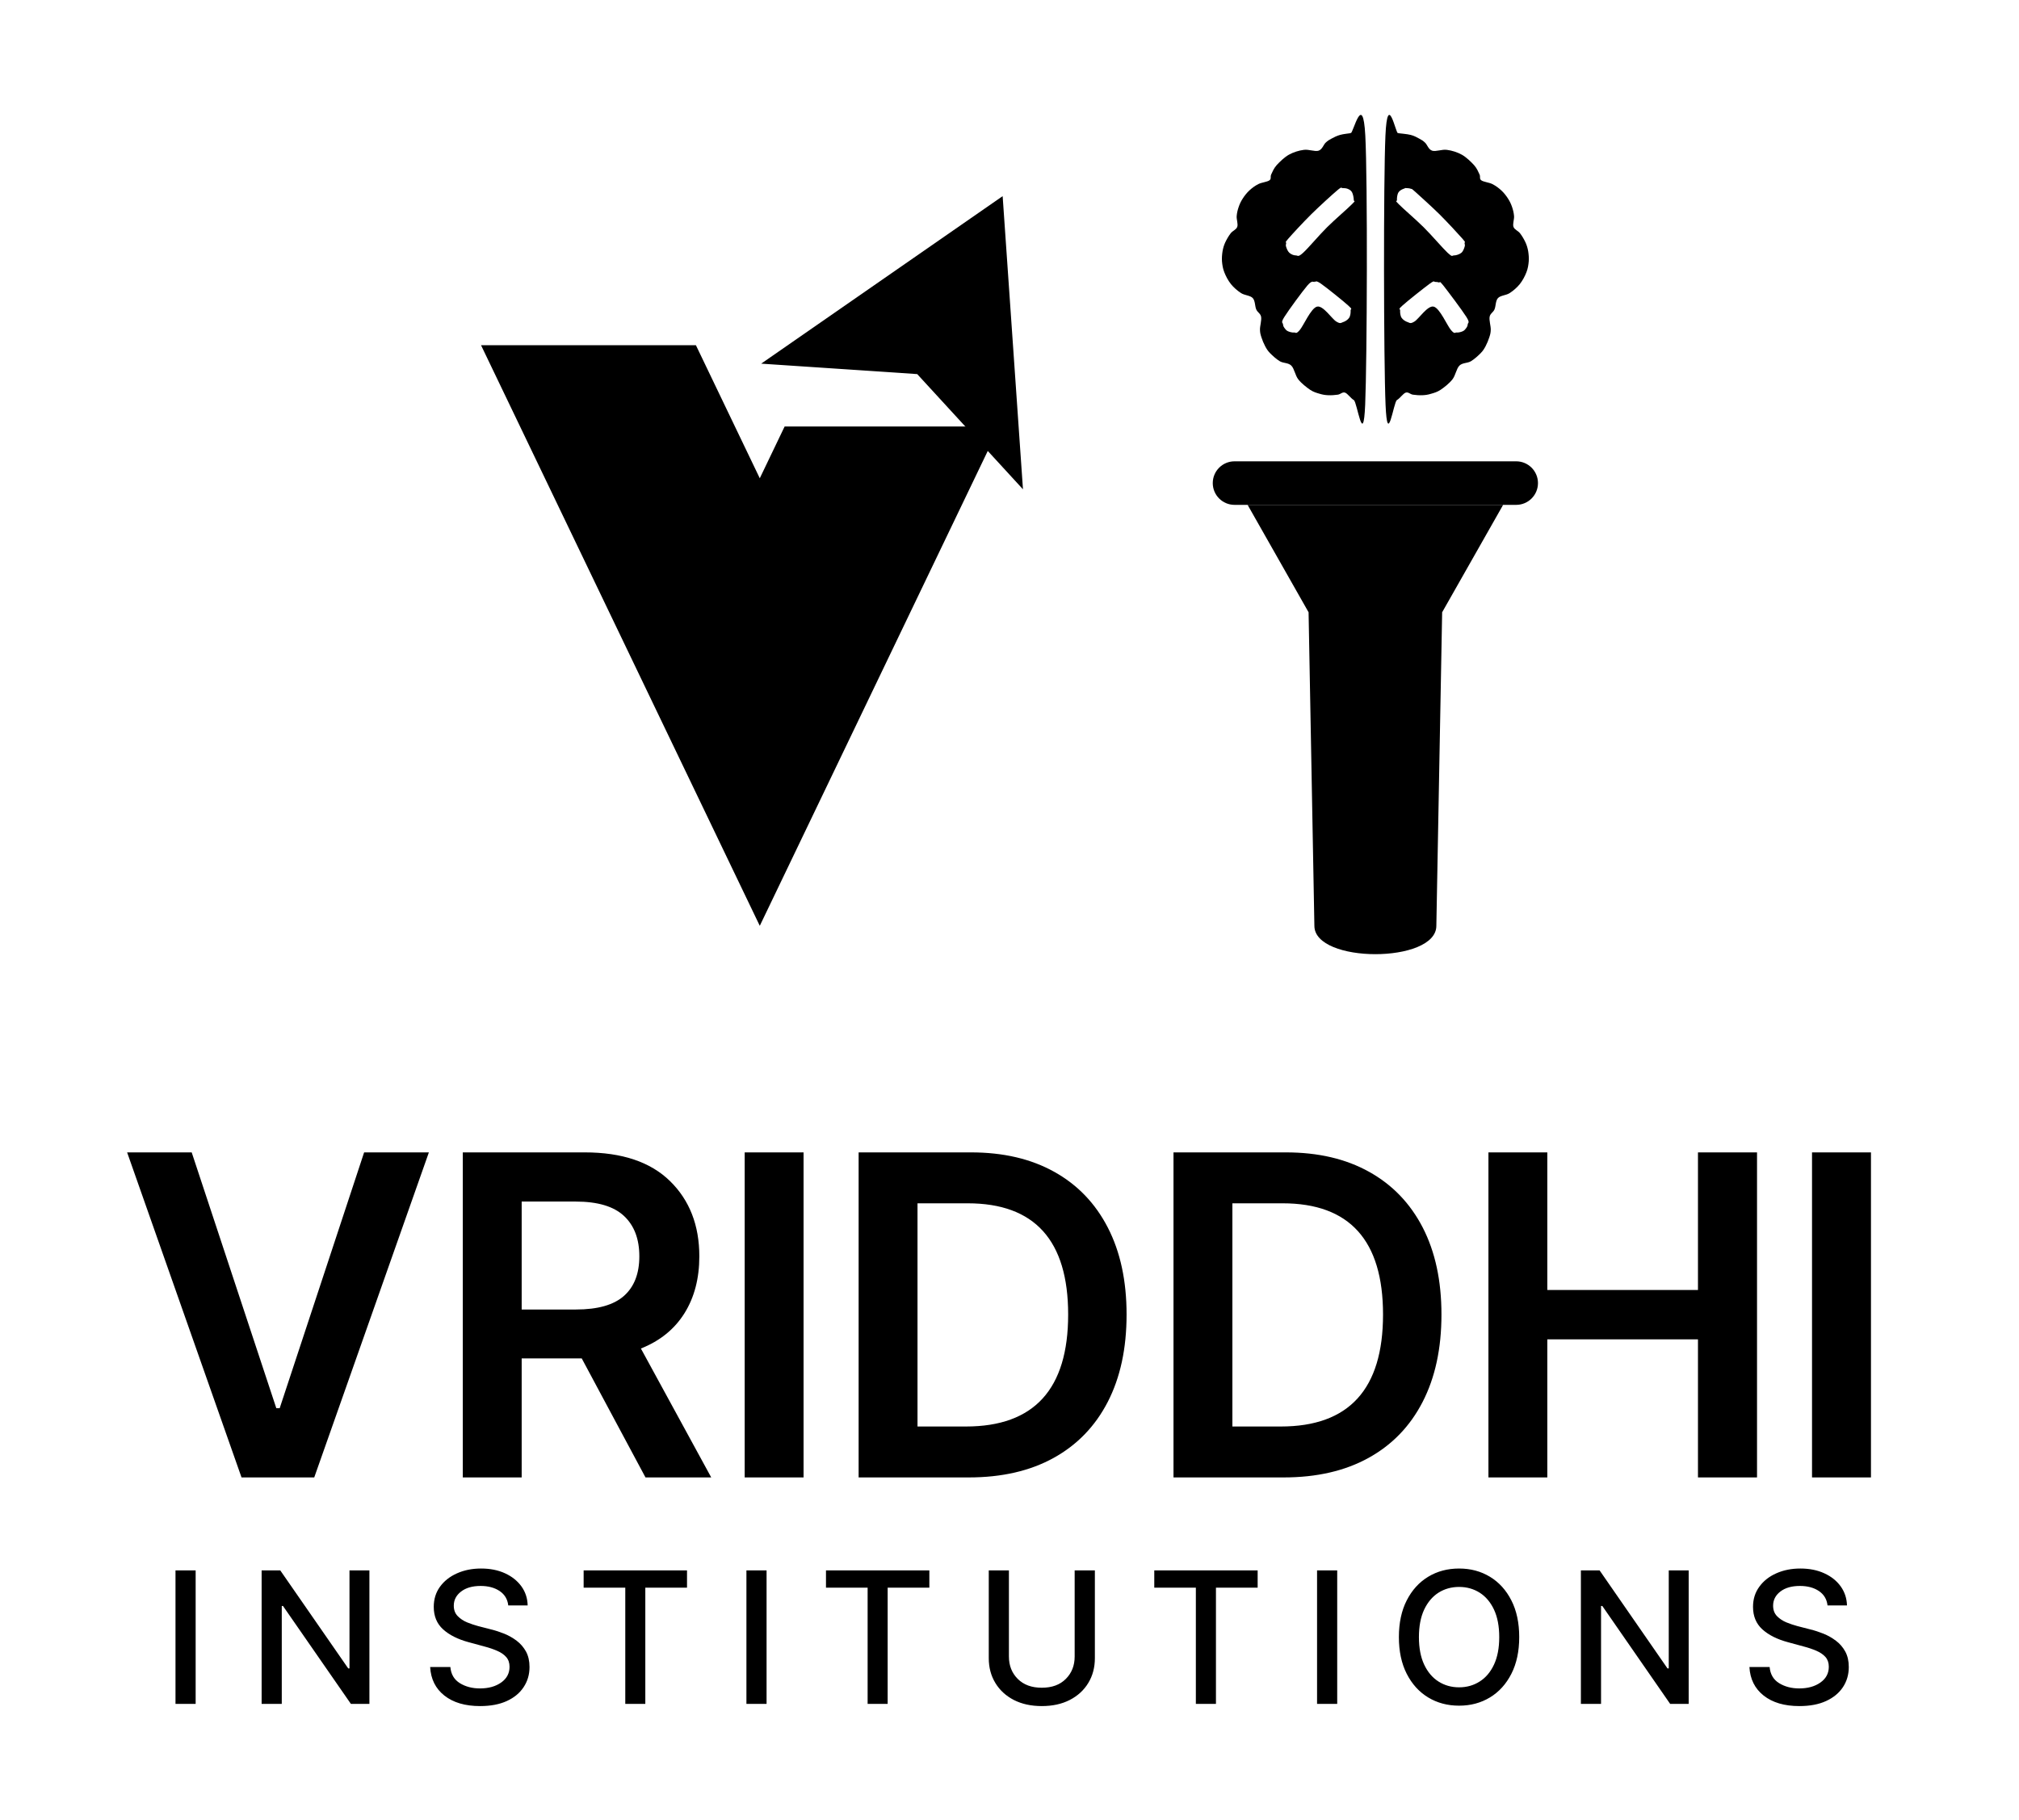
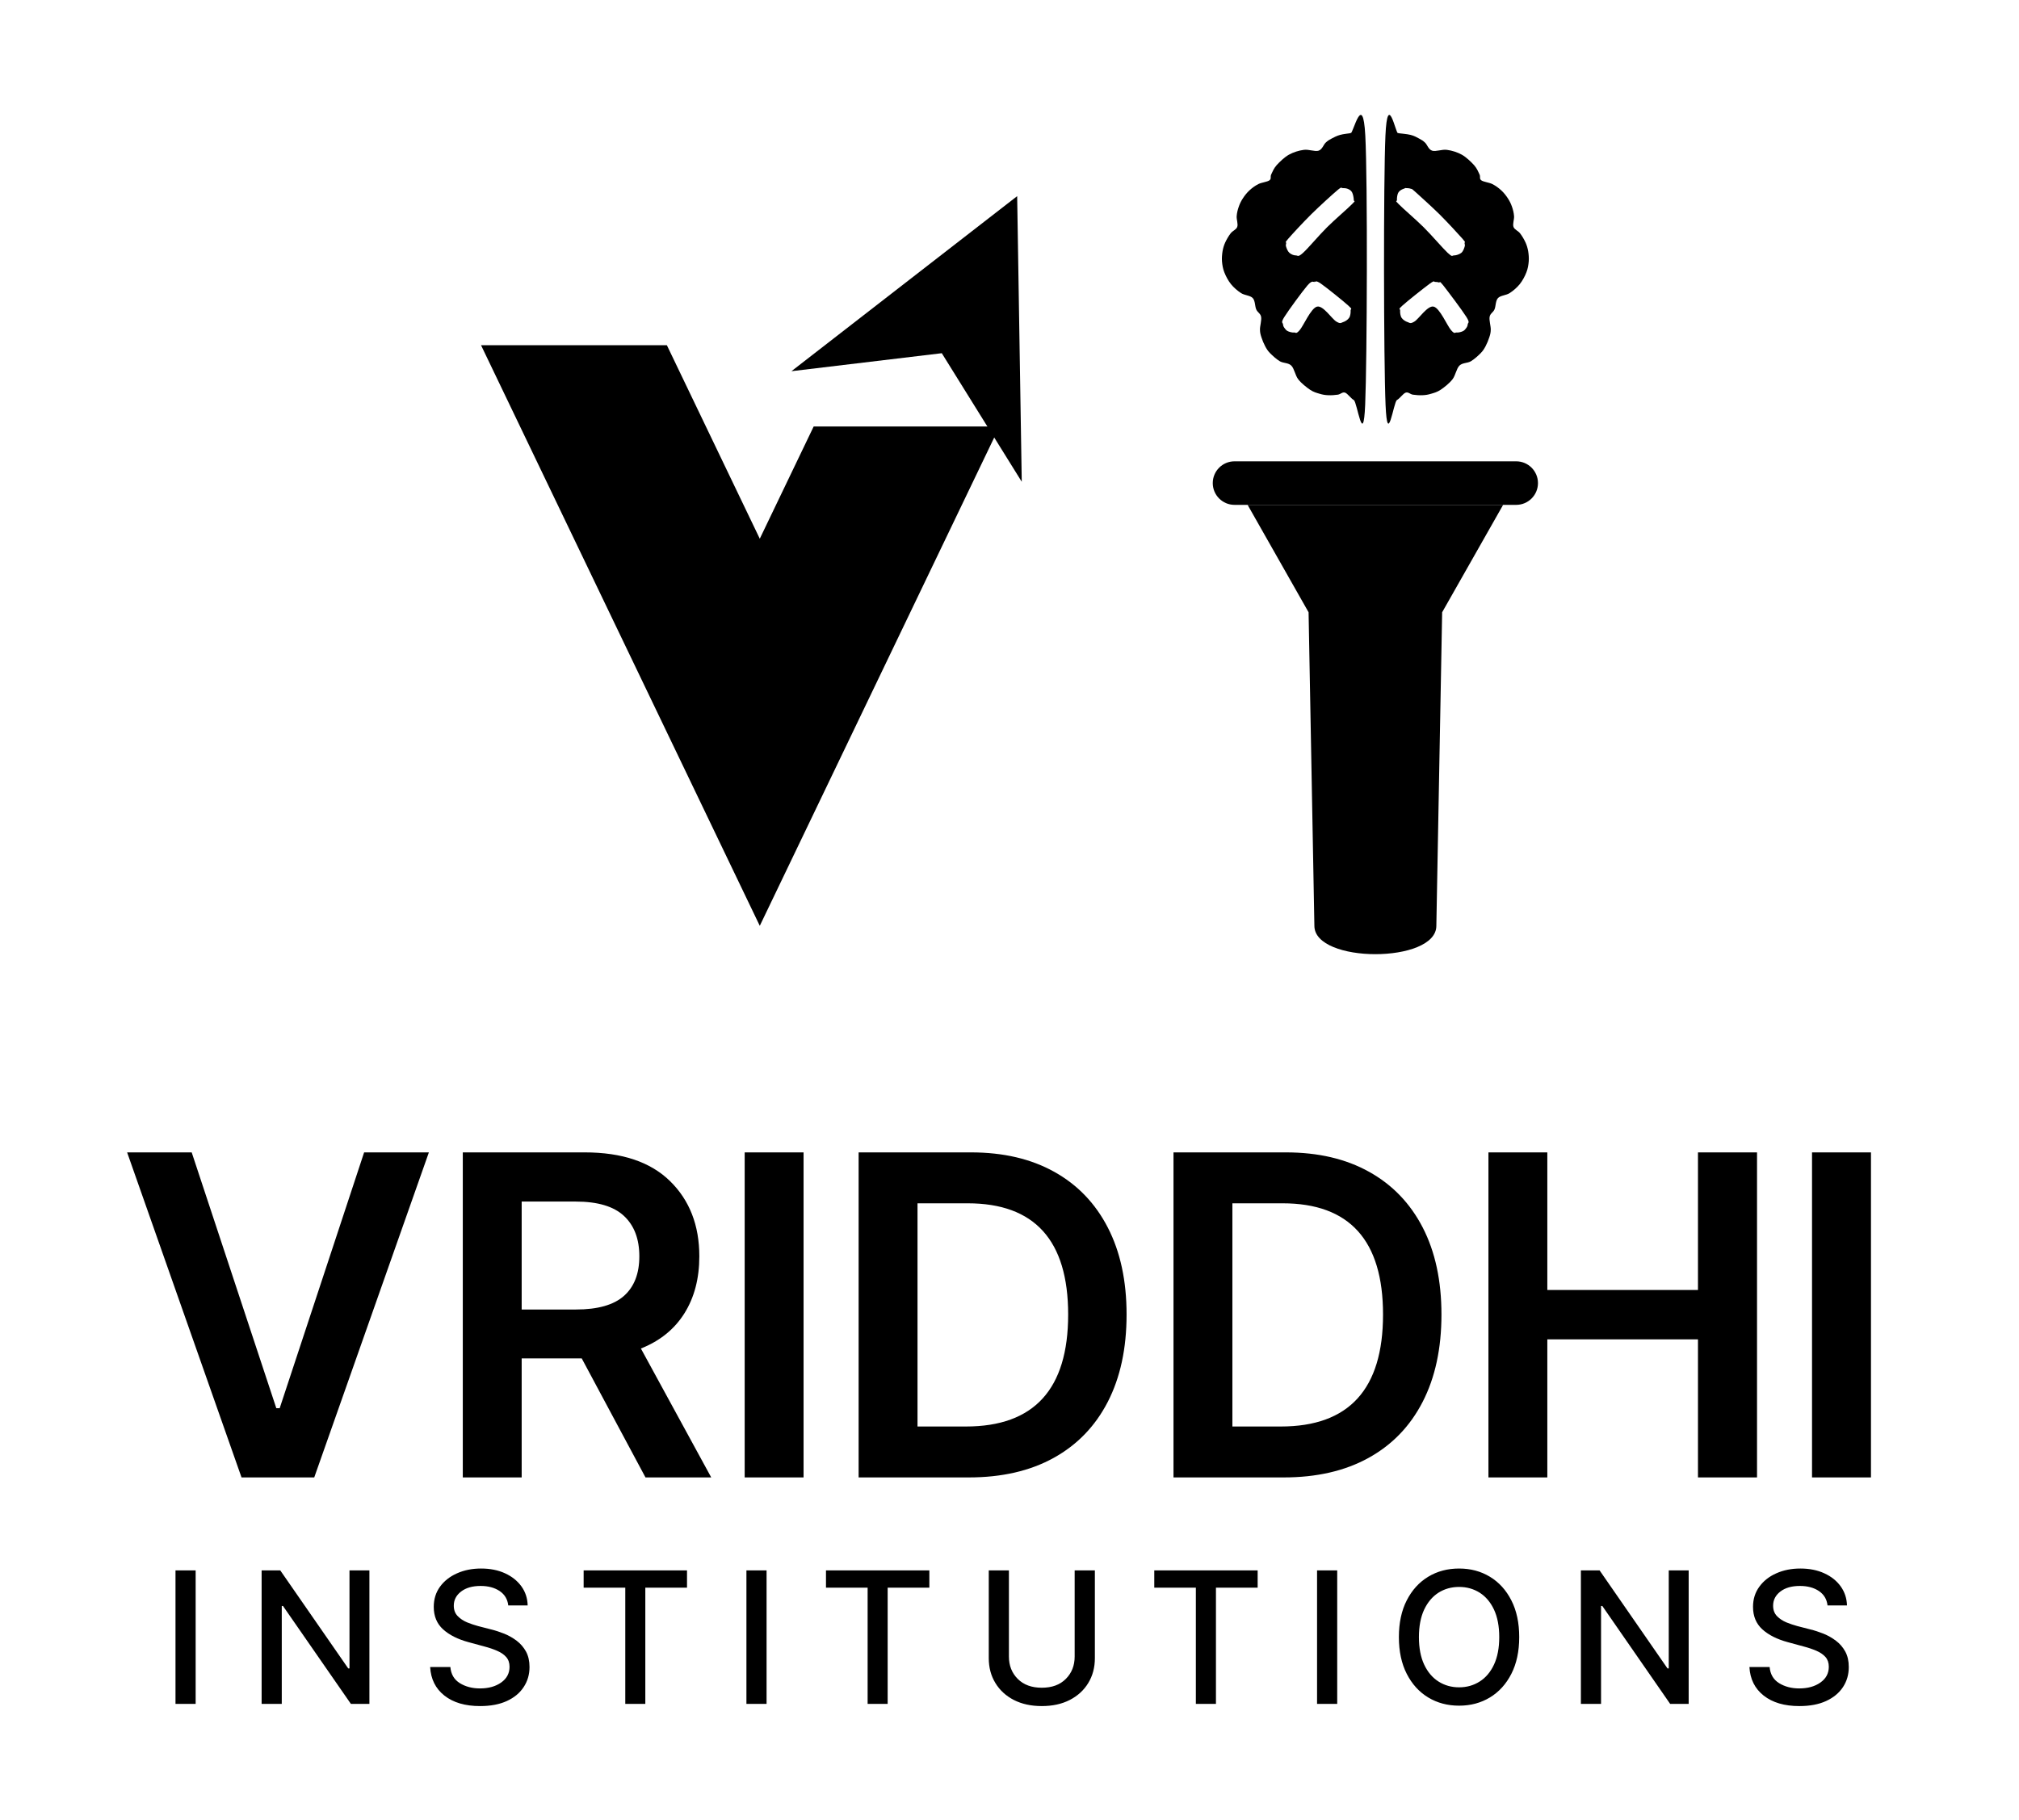
<svg xmlns="http://www.w3.org/2000/svg" viewBox="-20 -159.45 347.66 313.45" width="347.66" height="313.45" role="img" aria-label="Vriddhi Institutions">
  <g transform="translate(166.83 0)">
    <g class="vriddhi-mark">
-       <path d="M -104 -100 L -56 0 L -14.72 -86 L -51.72 -86 L -56 -77.08 L -67 -100 Z" fill="#000000" />
-       <path d="M -14.18 -125.67 L -10.68 -75.18 L -28.89 -95.02 L -55.76 -96.82 Z" fill="#000000" />
+       <path d="M -104 -100 L -56 0 L -14.72 -86 L -46.72 -86 L -56 -66.67 L -72 -100 Z" fill="#000000" />
+       <path d="M -11.68 -125.67 L -10.89 -76.48 L -24.66 -98.62 L -50.55 -95.52 Z" fill="#000000" />
      <path d="M 39.5 0 L 38.5 -54 L 28 -72.5 L 72 -72.5 L 61.5 -54 L 60.5 0 C 60.5 6.51 39.5 6.51 39.5 0 Z" fill="#000000" />
      <path d="M 25.75 -80 H 74.25 A 3.75 3.75 0 0 1 78 -76.25 V -76.25 A 3.75 3.75 0 0 1 74.25 -72.5 H 25.75 A 3.75 3.75 0 0 1 22 -76.25 V -76.25 A 3.75 3.75 0 0 1 25.75 -80 Z" fill="#000000" />
      <g transform="translate(50 -86.03) scale(1.09)">
        <path fill-rule="evenodd" fill="#000000" d="M -3.89 -46.32 C -3.51 -46.25 -1.97 -53.09 -1.59 -45.93 C -1.21 -38.78 -1.31 -10.37 -1.61 -3.41 C -1.91 3.56 -2.87 -3.82 -3.4 -4.14 C -3.93 -4.46 -4.37 -5.17 -4.79 -5.32 C -5.21 -5.46 -5.48 -5.07 -5.92 -5 C -6.37 -4.93 -6.95 -4.89 -7.43 -4.91 C -7.91 -4.93 -8.32 -4.99 -8.8 -5.14 C -9.28 -5.28 -9.75 -5.4 -10.31 -5.77 C -10.87 -6.15 -11.68 -6.78 -12.18 -7.42 C -12.67 -8.05 -12.8 -9.11 -13.28 -9.59 C -13.76 -10.06 -14.52 -9.95 -15.08 -10.27 C -15.64 -10.6 -16.24 -11.16 -16.63 -11.55 C -17.02 -11.95 -17.18 -12.23 -17.41 -12.65 C -17.63 -13.06 -17.86 -13.62 -18 -14.06 C -18.14 -14.5 -18.22 -14.75 -18.23 -15.29 C -18.24 -15.83 -17.95 -16.77 -18.05 -17.3 C -18.14 -17.83 -18.6 -17.97 -18.82 -18.47 C -19.04 -18.96 -18.97 -19.83 -19.37 -20.26 C -19.77 -20.69 -20.65 -20.68 -21.22 -21.05 C -21.79 -21.42 -22.37 -21.92 -22.81 -22.46 C -23.25 -23.01 -23.63 -23.73 -23.86 -24.33 C -24.1 -24.93 -24.18 -25.51 -24.23 -26.07 C -24.27 -26.62 -24.22 -27.17 -24.14 -27.67 C -24.05 -28.16 -23.94 -28.56 -23.73 -29.03 C -23.51 -29.51 -23.18 -30.08 -22.86 -30.49 C -22.54 -30.91 -21.98 -31.06 -21.82 -31.51 C -21.66 -31.97 -21.95 -32.68 -21.91 -33.21 C -21.87 -33.73 -21.75 -34.21 -21.59 -34.67 C -21.43 -35.14 -21.23 -35.56 -20.95 -35.99 C -20.67 -36.43 -20.31 -36.89 -19.9 -37.27 C -19.49 -37.65 -19.02 -38 -18.49 -38.27 C -17.96 -38.54 -17.07 -38.61 -16.73 -38.87 C -16.39 -39.12 -16.64 -39.41 -16.45 -39.81 C -16.26 -40.21 -16.05 -40.75 -15.59 -41.27 C -15.12 -41.78 -14.39 -42.5 -13.67 -42.91 C -12.96 -43.31 -12.08 -43.58 -11.3 -43.68 C -10.51 -43.79 -9.54 -43.36 -8.97 -43.55 C -8.39 -43.74 -8.19 -44.5 -7.86 -44.81 C -7.52 -45.13 -7.32 -45.25 -6.94 -45.45 C -6.56 -45.66 -6.08 -45.9 -5.58 -46.04 C -5.07 -46.19 -4.18 -46.27 -3.89 -46.32 C -3.61 -46.36 -4.27 -46.38 -3.89 -46.32 Z M 3.57 -46.32 C 3.9 -46.27 5.01 -46.19 5.58 -46.04 C 6.14 -45.9 6.56 -45.66 6.94 -45.45 C 7.32 -45.25 7.52 -45.13 7.86 -44.81 C 8.19 -44.5 8.39 -43.74 8.97 -43.55 C 9.54 -43.36 10.51 -43.79 11.3 -43.68 C 12.08 -43.58 12.96 -43.31 13.67 -42.91 C 14.39 -42.5 15.12 -41.78 15.59 -41.27 C 16.05 -40.75 16.26 -40.21 16.45 -39.81 C 16.64 -39.41 16.39 -39.12 16.73 -38.87 C 17.07 -38.61 17.96 -38.54 18.49 -38.27 C 19.02 -38 19.49 -37.65 19.9 -37.27 C 20.31 -36.89 20.67 -36.43 20.95 -35.99 C 21.23 -35.56 21.43 -35.14 21.59 -34.67 C 21.75 -34.21 21.87 -33.73 21.91 -33.21 C 21.95 -32.68 21.66 -31.97 21.82 -31.51 C 21.98 -31.06 22.54 -30.91 22.86 -30.49 C 23.18 -30.08 23.51 -29.51 23.73 -29.03 C 23.94 -28.56 24.05 -28.16 24.14 -27.67 C 24.22 -27.17 24.27 -26.62 24.23 -26.07 C 24.18 -25.51 24.1 -24.93 23.86 -24.33 C 23.63 -23.73 23.25 -23.01 22.81 -22.46 C 22.37 -21.92 21.79 -21.42 21.22 -21.05 C 20.65 -20.68 19.77 -20.69 19.37 -20.26 C 18.97 -19.83 19.04 -18.96 18.82 -18.47 C 18.6 -17.97 18.14 -17.83 18.05 -17.3 C 17.95 -16.77 18.24 -15.83 18.23 -15.29 C 18.22 -14.75 18.14 -14.5 18 -14.06 C 17.86 -13.62 17.63 -13.06 17.41 -12.65 C 17.18 -12.23 17.02 -11.95 16.63 -11.55 C 16.24 -11.16 15.64 -10.6 15.08 -10.27 C 14.52 -9.95 13.76 -10.06 13.28 -9.59 C 12.8 -9.11 12.67 -8.05 12.18 -7.42 C 11.68 -6.78 10.87 -6.15 10.31 -5.77 C 9.75 -5.4 9.28 -5.28 8.8 -5.14 C 8.32 -4.99 7.91 -4.93 7.43 -4.91 C 6.95 -4.89 6.37 -4.93 5.92 -5 C 5.48 -5.07 5.21 -5.46 4.79 -5.32 C 4.37 -5.17 3.93 -4.46 3.4 -4.14 C 2.87 -3.82 1.91 3.56 1.61 -3.41 C 1.31 -10.37 1.27 -38.78 1.59 -45.93 C 1.92 -53.09 3.23 -46.25 3.56 -46.32 C 3.89 -46.38 3.23 -46.36 3.57 -46.32 Z M -5.25 -37.64 C -5.37 -37.58 -5.18 -38 -5.99 -37.31 C -6.81 -36.62 -8.83 -34.78 -10.13 -33.5 C -11.43 -32.21 -13.11 -30.39 -13.77 -29.63 C -14.43 -28.87 -14.04 -29.15 -14.09 -28.94 C -14.14 -28.72 -14.18 -28.59 -14.09 -28.34 C -14.01 -28.08 -13.84 -27.64 -13.58 -27.41 C -13.33 -27.19 -12.93 -27 -12.57 -27 C -12.21 -27 -12.24 -26.67 -11.42 -27.41 C -10.59 -28.16 -8.92 -30.17 -7.63 -31.45 C -6.34 -32.73 -4.39 -34.38 -3.69 -35.1 C -2.98 -35.81 -3.41 -35.43 -3.41 -35.75 C -3.41 -36.06 -3.52 -36.69 -3.69 -36.99 C -3.85 -37.29 -4.16 -37.44 -4.42 -37.54 C -4.68 -37.65 -5.1 -37.62 -5.24 -37.64 C -5.38 -37.65 -5.12 -37.69 -5.25 -37.64 Z M 4.75 -37.64 C 4.63 -37.58 4.21 -37.46 4.01 -37.31 C 3.81 -37.17 3.65 -37.02 3.55 -36.76 C 3.45 -36.5 3.39 -36.02 3.41 -35.75 C 3.43 -35.47 2.98 -35.81 3.69 -35.1 C 4.39 -34.38 6.34 -32.73 7.63 -31.45 C 8.92 -30.17 10.62 -28.16 11.42 -27.41 C 12.22 -26.67 12.07 -27 12.43 -27 C 12.79 -27 13.31 -27.19 13.58 -27.41 C 13.86 -27.64 14.01 -28.08 14.09 -28.34 C 14.18 -28.59 14.14 -28.72 14.09 -28.94 C 14.04 -29.15 14.43 -28.87 13.77 -29.63 C 13.11 -30.39 11.36 -32.27 10.13 -33.5 C 8.89 -34.72 7.11 -36.32 6.36 -37 C 5.6 -37.67 5.85 -37.44 5.58 -37.54 C 5.31 -37.65 4.9 -37.62 4.76 -37.64 C 4.62 -37.65 4.88 -37.69 4.75 -37.64 Z M -9.61 -22.82 C -9.8 -22.73 -9.93 -23.18 -10.72 -22.27 C -11.51 -21.35 -13.72 -18.33 -14.36 -17.31 C -15.01 -16.28 -14.61 -16.42 -14.59 -16.11 C -14.57 -15.79 -14.41 -15.6 -14.27 -15.42 C -14.13 -15.23 -14 -15.1 -13.76 -15 C -13.52 -14.9 -13.14 -14.79 -12.84 -14.82 C -12.54 -14.85 -12.57 -14.5 -11.96 -15.19 C -11.36 -15.87 -10.18 -18.68 -9.21 -18.91 C -8.25 -19.14 -6.86 -16.96 -6.17 -16.55 C -5.49 -16.14 -5.44 -16.36 -5.11 -16.46 C -4.77 -16.56 -4.34 -16.84 -4.14 -17.15 C -3.94 -17.45 -3.89 -17.98 -3.91 -18.3 C -3.93 -18.62 -3.5 -18.38 -4.28 -19.08 C -5.06 -19.79 -7.71 -21.92 -8.6 -22.54 C -9.49 -23.16 -9.44 -22.77 -9.61 -22.82 C -9.77 -22.86 -9.42 -22.91 -9.61 -22.82 Z M 9.39 -22.82 C 9.26 -22.77 9.45 -23.16 8.6 -22.54 C 7.75 -21.92 5.06 -19.79 4.28 -19.08 C 3.5 -18.38 3.93 -18.62 3.91 -18.3 C 3.89 -17.98 3.94 -17.45 4.14 -17.15 C 4.34 -16.84 4.77 -16.56 5.11 -16.46 C 5.44 -16.36 5.49 -16.14 6.17 -16.55 C 6.86 -16.96 8.25 -19.14 9.21 -18.91 C 10.18 -18.68 11.36 -15.87 11.96 -15.19 C 12.57 -14.5 12.54 -14.85 12.84 -14.82 C 13.14 -14.79 13.52 -14.9 13.76 -15 C 14 -15.1 14.13 -15.23 14.27 -15.42 C 14.41 -15.6 14.57 -15.79 14.59 -16.11 C 14.61 -16.42 15.01 -16.28 14.36 -17.31 C 13.72 -18.33 11.44 -21.36 10.72 -22.27 C 10 -23.17 10.26 -22.63 10.03 -22.73 C 9.81 -22.82 9.5 -22.8 9.39 -22.82 C 9.29 -22.83 9.52 -22.86 9.39 -22.82 Z" />
      </g>
    </g>
  </g>
  <path transform="translate(0 95)" d="M1.89-55.98L13.01-55.98L27.58-11.92L28.16-11.92L42.70-55.98L53.85-55.98L34.11 0L21.59 0L1.89-55.98Z M69.83 0L59.69 0L59.69-55.98L80.68-55.98Q90.33-55.98 95.38-51.03Q100.42-46.09 100.42-38.08L100.42-38.08Q100.42-32.36 97.85-28.26Q95.28-24.16 90.36-22.20L90.36-22.20L102.47 0L91.15 0L80.17-20.50L69.83-20.50L69.83 0ZM69.83-47.51L69.83-28.92L79.18-28.92Q84.81-28.92 87.45-31.27Q90.09-33.62 90.09-38.08L90.09-38.08Q90.09-42.56 87.45-45.03Q84.81-47.51 79.13-47.51L79.13-47.51L69.83-47.51Z M108.23-55.98L118.37-55.98L118.37 0L108.23 0L108.23-55.98Z M146.82 0L146.82 0L127.85 0L127.85-55.98L147.20-55.98Q155.54-55.98 161.54-52.63Q167.54-49.29 170.76-43.03Q173.99-36.77 173.99-28.05L173.99-28.05Q173.99-19.30 170.75-13.01Q167.51-6.72 161.43-3.36Q155.35 0 146.82 0ZM137.99-47.21L137.99-8.77L146.33-8.77Q163.93-8.77 163.93-28.05L163.93-28.05Q163.93-47.21 146.63-47.21L146.63-47.21L137.99-47.21Z M201.04 0L201.04 0L182.07 0L182.07-55.98L201.43-55.98Q209.76-55.98 215.76-52.63Q221.76-49.29 224.99-43.03Q228.21-36.77 228.21-28.05L228.21-28.05Q228.21-19.30 224.97-13.01Q221.74-6.72 215.65-3.36Q209.57 0 201.04 0ZM192.21-47.21L192.21-8.77L200.55-8.77Q218.15-8.77 218.15-28.05L218.15-28.05Q218.15-47.21 200.85-47.21L200.85-47.21L192.21-47.21Z M246.44 0L236.30 0L236.30-55.98L246.44-55.98L246.44-32.28L272.38-32.28L272.38-55.98L282.55-55.98L282.55 0L272.38 0L272.38-23.78L246.44-23.78L246.44 0Z M292.02-55.98L302.17-55.98L302.17 0L292.02 0L292.02-55.98Z" fill="#000000" />
  <path transform="translate(7.69 134)" d="M2.53-22.99L6.00-22.99L6.00 0L2.53 0L2.53-22.99Z M32.49-22.99L35.92-22.99L35.92 0L32.73 0L21.04-16.86L20.83-16.86L20.83 0L17.36 0L17.36-22.99L20.57-22.99L32.27-6.11L32.49-6.11L32.49-22.99Z M63.17-16.95L59.83-16.95Q59.65-18.55 58.35-19.43Q57.04-20.31 55.07-20.31L55.07-20.31Q52.95-20.31 51.70-19.34Q50.45-18.38 50.45-16.91L50.45-16.91Q50.45-15.81 51.12-15.12Q51.79-14.43 52.76-14.03Q53.73-13.64 54.63-13.40L54.63-13.40L56.88-12.82Q57.98-12.55 59.13-12.09Q60.29-11.62 61.28-10.87Q62.26-10.13 62.88-9.02Q63.49-7.90 63.49-6.35L63.49-6.35Q63.49-4.41 62.48-2.89Q61.48-1.36 59.58-0.49Q57.68 0.38 54.98 0.38L54.98 0.38Q51.12 0.38 48.83-1.43Q46.55-3.23 46.38-6.35L46.38-6.35L49.86-6.35Q50.02-4.48 51.49-3.57Q52.96-2.66 54.96-2.66L54.96-2.66Q57.17-2.66 58.61-3.68Q60.05-4.70 60.05-6.39L60.05-6.39Q60.05-7.41 59.47-8.07Q58.90-8.72 57.91-9.14Q56.93-9.57 55.70-9.89L55.70-9.89L52.98-10.63Q50.21-11.38 48.60-12.84Q47.00-14.30 47.00-16.71L47.00-16.71Q47.00-18.69 48.07-20.17Q49.15-21.66 51.00-22.48Q52.85-23.31 55.15-23.31L55.15-23.31Q57.48-23.31 59.27-22.49Q61.06-21.67 62.10-20.23Q63.13-18.79 63.17-16.95L63.17-16.95Z M79.98-20.01L72.81-20.01L72.81-22.99L90.61-22.99L90.61-20.01L83.43-20.01L83.43 0L79.98 0L79.98-20.01Z M100.84-22.99L104.31-22.99L104.31 0L100.84 0L100.84-22.99Z M121.71-20.01L114.54-20.01L114.54-22.99L132.34-22.99L132.34-20.01L125.16-20.01L125.16 0L121.71 0L121.71-20.01Z M157.36-8.15L157.36-22.99L160.84-22.99L160.84-7.87Q160.84-5.46 159.70-3.59Q158.57-1.73 156.51-0.67Q154.46 0.38 151.70 0.38L151.70 0.38Q148.95 0.38 146.89-0.67Q144.84-1.73 143.71-3.59Q142.57-5.46 142.57-7.87L142.57-7.87L142.57-22.99L146.04-22.99L146.04-8.15Q146.04-5.82 147.56-4.30Q149.08-2.78 151.70-2.78L151.70-2.78Q154.33-2.78 155.84-4.30Q157.36-5.82 157.36-8.15L157.36-8.15Z M178.23-20.01L171.07-20.01L171.07-22.99L188.87-22.99L188.87-20.01L181.69-20.01L181.69 0L178.23 0L178.23-20.01Z M199.10-22.99L202.57-22.99L202.57 0L199.10 0L199.10-22.99Z M233.91-11.50L233.91-11.50Q233.91-7.83 232.56-5.18Q231.21-2.53 228.87-1.11Q226.53 0.31 223.56 0.31L223.56 0.31Q220.57 0.31 218.23-1.11Q215.89-2.53 214.54-5.18Q213.19-7.83 213.19-11.50L213.19-11.50Q213.19-15.18 214.54-17.82Q215.89-20.47 218.23-21.89Q220.57-23.31 223.56-23.31L223.56-23.31Q226.53-23.31 228.87-21.89Q231.21-20.47 232.56-17.82Q233.91-15.18 233.91-11.50ZM230.47-11.50L230.47-11.50Q230.47-14.30 229.57-16.23Q228.67-18.15 227.10-19.15Q225.53-20.14 223.56-20.14L223.56-20.14Q221.58-20.14 220.01-19.15Q218.45-18.15 217.54-16.23Q216.64-14.30 216.64-11.50L216.64-11.50Q216.64-8.70 217.54-6.77Q218.45-4.84 220.01-3.85Q221.58-2.85 223.56-2.85L223.56-2.85Q225.53-2.85 227.10-3.85Q228.67-4.84 229.57-6.77Q230.47-8.70 230.47-11.50Z M259.66-22.99L263.09-22.99L263.09 0L259.90 0L248.22-16.86L248.00-16.86L248.00 0L244.53 0L244.53-22.99L247.75-22.99L259.44-6.11L259.66-6.11L259.66-22.99Z M290.35-16.95L287.00-16.95Q286.82-18.55 285.52-19.43Q284.22-20.31 282.24-20.31L282.24-20.31Q280.12-20.31 278.87-19.34Q277.63-18.38 277.63-16.91L277.63-16.91Q277.63-15.81 278.29-15.12Q278.96-14.43 279.93-14.03Q280.90-13.64 281.80-13.40L281.80-13.40L284.05-12.82Q285.15-12.55 286.30-12.09Q287.46-11.62 288.45-10.87Q289.44-10.13 290.05-9.02Q290.66-7.90 290.66-6.35L290.66-6.35Q290.66-4.41 289.66-2.89Q288.65-1.36 286.75-0.49Q284.86 0.38 282.15 0.38L282.15 0.38Q278.29 0.38 276.00-1.43Q273.72-3.23 273.55-6.35L273.55-6.35L277.03-6.35Q277.19-4.48 278.66-3.57Q280.13-2.66 282.13-2.66L282.13-2.66Q284.34-2.66 285.78-3.68Q287.22-4.70 287.22-6.39L287.22-6.39Q287.22-7.41 286.65-8.07Q286.07-8.72 285.09-9.14Q284.10-9.57 282.87-9.89L282.87-9.89L280.15-10.63Q277.38-11.38 275.77-12.84Q274.17-14.30 274.17-16.71L274.17-16.71Q274.17-18.69 275.25-20.17Q276.32-21.66 278.17-22.48Q280.02-23.31 282.32-23.31L282.32-23.31Q284.65-23.31 286.44-22.49Q288.24-21.67 289.27-20.23Q290.30-18.79 290.35-16.95L290.35-16.95Z" fill="#000000" />
</svg>
